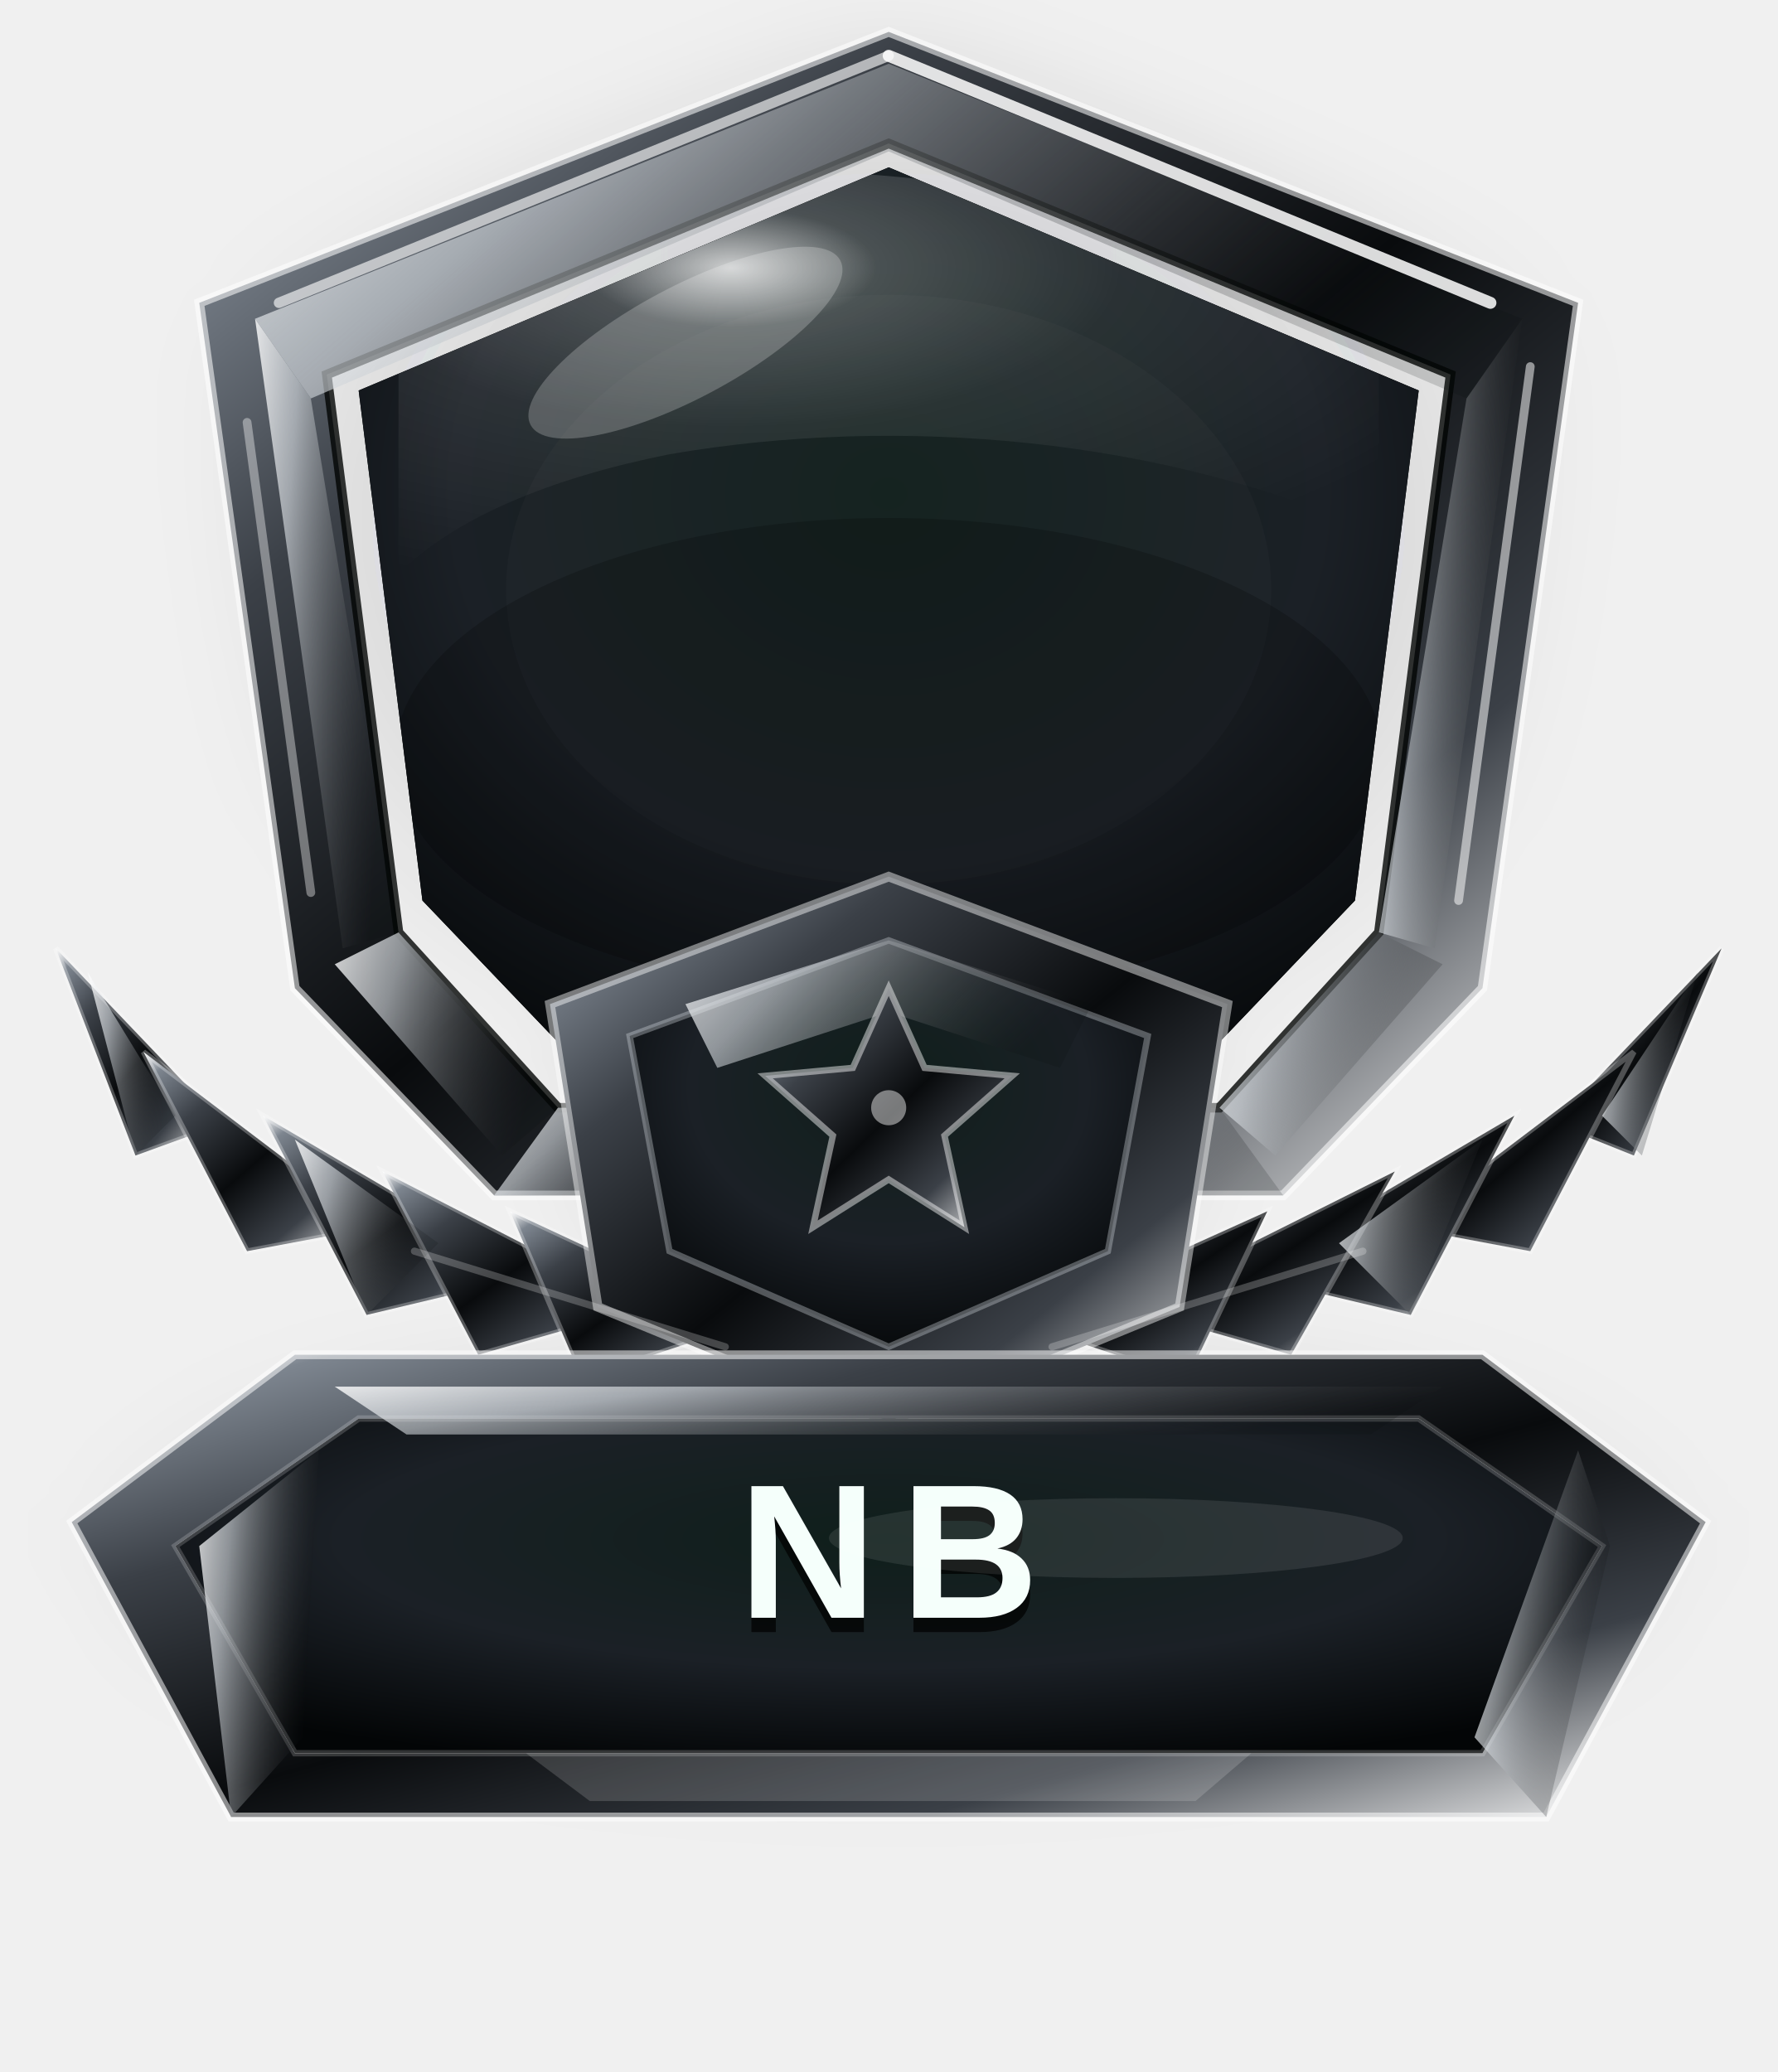
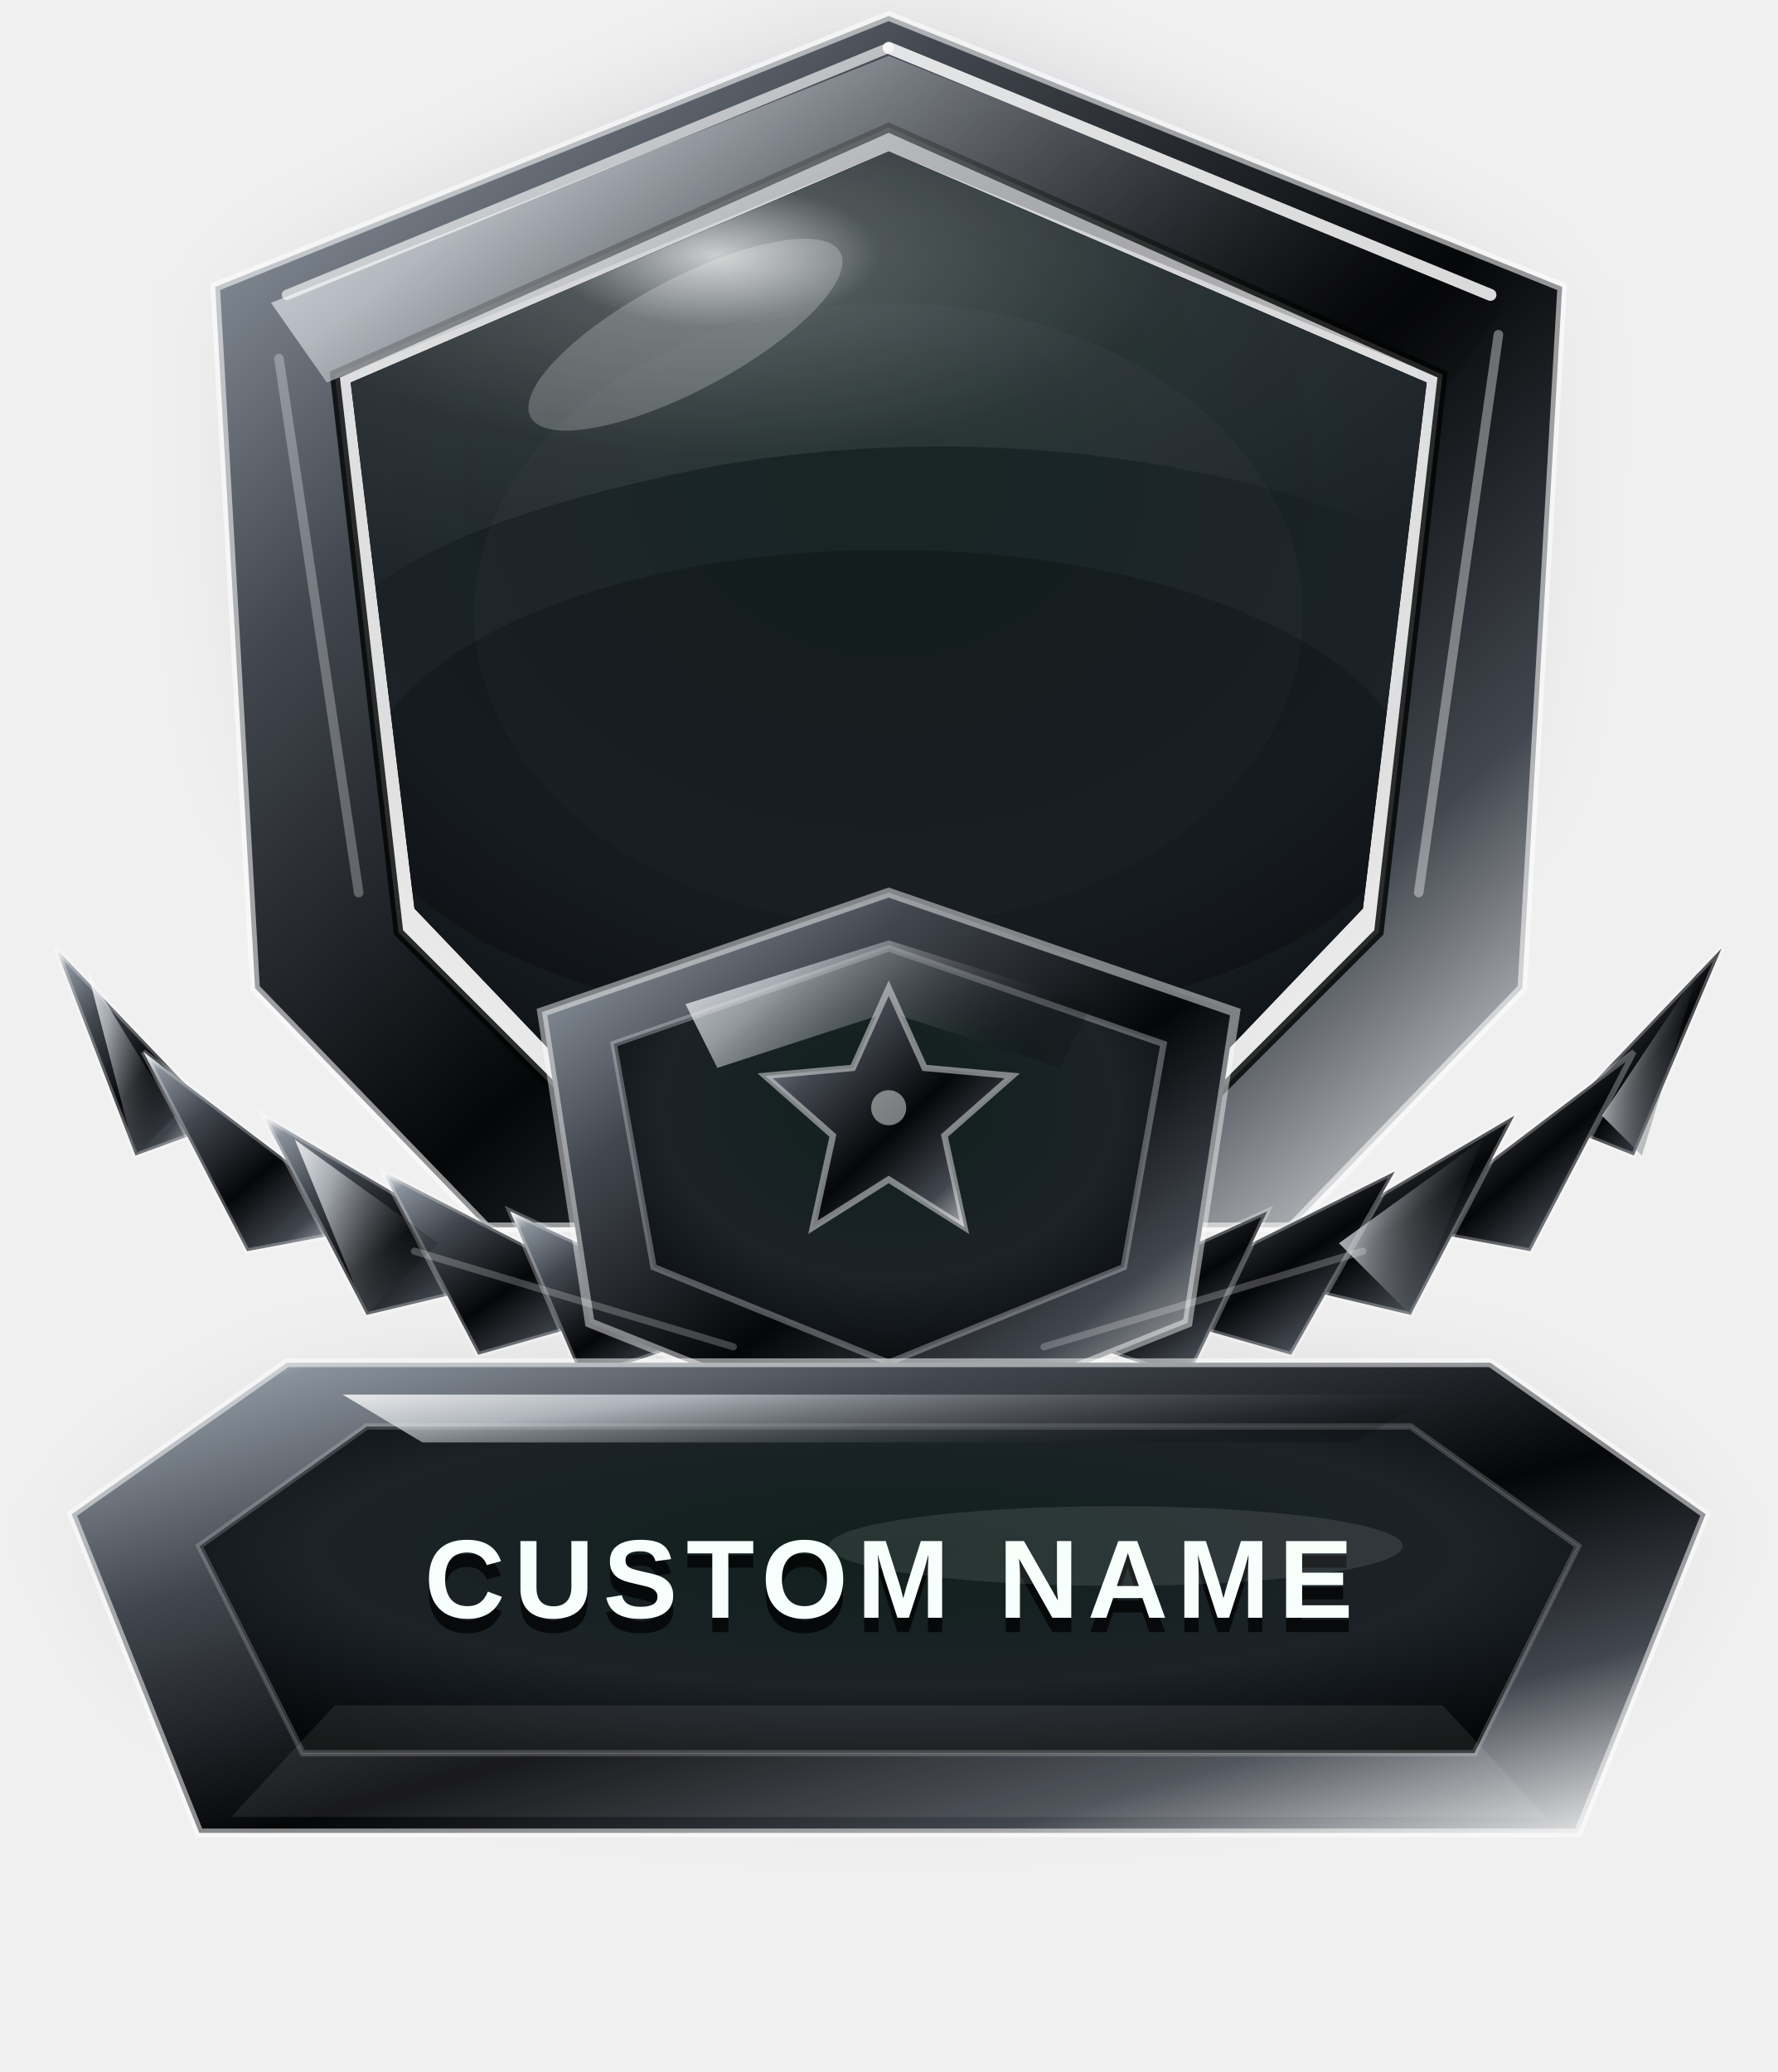
- <svg xmlns="http://www.w3.org/2000/svg" viewBox="0 0 223 260" width="223" height="260" role="img" aria-labelledby="badge-nb-title badge-nb-desc">
+ <svg xmlns="http://www.w3.org/2000/svg" viewBox="0 0 223 260" width="223" height="260" role="img" aria-labelledby="badge-nb-title badge-nb-desc" data-level="NB">
  <defs>
    <linearGradient id="badge-nb-outerMetal" x1="0" y1="0" x2="1" y2="1">
      <stop offset="0" stop-color="#ffffff" />
-       <stop offset="0.08" stop-color="#7d858f" />
-       <stop offset="0.26" stop-color="#3b4047" />
-       <stop offset="0.52" stop-color="#090b0d" />
-       <stop offset="0.76" stop-color="#3b4047" />
+       <stop offset="0.08" stop-color="#89919a" />
+       <stop offset="0.28" stop-color="#42474f" />
+       <stop offset="0.56" stop-color="#050608" />
+       <stop offset="0.78" stop-color="#42474f" />
      <stop offset="1" stop-color="#ffffff" />
    </linearGradient>
-     <linearGradient id="badge-nb-edgeMetal" x1="0" y1="0" x2="0" y2="1">
-       <stop offset="0" stop-color="#ffffff" stop-opacity="0.95" />
-       <stop offset="0.22" stop-color="#7d858f" stop-opacity="0.9" />
-       <stop offset="0.6" stop-color="#3b4047" stop-opacity="0.82" />
-       <stop offset="1" stop-color="#090b0d" stop-opacity="1" />
+     <linearGradient id="badge-nb-facetMetal" x1="0" y1="0" x2="1" y2="0.35">
+       <stop offset="0" stop-color="#ffffff" stop-opacity="0.82" />
+       <stop offset="0.3" stop-color="#dce1e7" stop-opacity="0.64" />
+       <stop offset="1" stop-color="#050608" stop-opacity="0.18" />
    </linearGradient>
-     <linearGradient id="badge-nb-facetMetal" x1="0" y1="0" x2="1" y2="0.3">
-       <stop offset="0" stop-color="#ffffff" stop-opacity="0.82" />
-       <stop offset="0.3" stop-color="#d8dde2" stop-opacity="0.62" />
-       <stop offset="1" stop-color="#090b0d" stop-opacity="0.16" />
-     </linearGradient>
-     <radialGradient id="badge-nb-innerPanel" cx="50%" cy="36%" r="70%">
-       <stop offset="0" stop-color="#0f1f1b" />
-       <stop offset="0.55" stop-color="#1b2026" />
+     <radialGradient id="badge-nb-innerPanel" cx="50%" cy="38%" r="72%">
+       <stop offset="0" stop-color="#10201c" />
+       <stop offset="0.58" stop-color="#1c2228" />
      <stop offset="1" stop-color="#030506" />
    </radialGradient>
-     <radialGradient id="badge-nb-photoGlow" cx="50%" cy="42%" r="52%">
-       <stop offset="0" stop-color="#000000" stop-opacity="0.32" />
-       <stop offset="0.55" stop-color="#3b4047" stop-opacity="0.12" />
+     <radialGradient id="badge-nb-photoGlow" cx="50%" cy="40%" r="55%">
+       <stop offset="0" stop-color="#000000" stop-opacity="0.28" />
+       <stop offset="0.55" stop-color="#42474f" stop-opacity="0.14" />
      <stop offset="1" stop-color="#000000" stop-opacity="0" />
    </radialGradient>
-     <radialGradient id="badge-nb-glassShine" cx="34%" cy="24%" r="82%">
+     <radialGradient id="badge-nb-glassShine" cx="34%" cy="24%" r="84%">
      <stop offset="0" stop-color="#ffffff" stop-opacity="0.78" />
-       <stop offset="0.18" stop-color="#ffffff" stop-opacity="0.22" />
-       <stop offset="0.48" stop-color="#ffffff" stop-opacity="0.08" />
+       <stop offset="0.18" stop-color="#ffffff" stop-opacity="0.24" />
+       <stop offset="0.5" stop-color="#ffffff" stop-opacity="0.08" />
      <stop offset="1" stop-color="#ffffff" stop-opacity="0" />
    </radialGradient>
    <filter id="badge-nb-softGlow" x="-30%" y="-30%" width="160%" height="160%">
      <feGaussianBlur stdDeviation="6" />
    </filter>
    <clipPath id="badge-nb-photoClip">
-       <path d="M111.5 21 L178 49 L170 113 L148 136 L128 136 L121 118 L102 118 L95 136 L75 136 L53 113 L45 49 Z" />
+       <path d="M111.5 19 L179 48 L171 114 L149 137 L128 137 L121 120 L102 120 L95 137 L74 137 L52 114 L44 48 Z" />
    </clipPath>
-     <path id="badge-nb-frameOuter" d="M111.5 4 L198 38 L186 124 L161 150 L134 150 L128 131 L95 131 L89 150 L62 150 L37 124 L25 38 Z" />
-     <path id="badge-nb-frameInner" d="M111.5 18 L182 47 L173 117 L153 139 L127 139 L121 121 L102 121 L96 139 L70 139 L50 117 L41 47 Z" />
-     <path id="badge-nb-nameplateOuter" d="M37 170 L186 170 L214 191 L194 228 L29 228 L9 191 Z" />
-     <path id="badge-nb-nameplateInner" d="M45 178 L178 178 L201 194 L186 220 L37 220 L22 194 Z" />
-     <path id="badge-nb-crestOuter" d="M111.5 110 L154 126 L148 164 L111.5 179 L75 164 L69 126 Z" />
-     <path id="badge-nb-crestInner" d="M111.5 118 L144 130 L139 157 L111.5 169 L84 157 L79 130 Z" />
+     <path id="badge-nb-frameOuter" d="M111.5 2 L196 36 L191 124 L162 154 L136 154 L128 134 L95 134 L87 154 L61 154 L32 124 L27 36 Z" />
+     <path id="badge-nb-frameInner" d="M111.5 16 L181 47 L173 117 L150 140 L128 140 L121 121 L102 121 L95 140 L73 140 L50 117 L42 47 Z" />
+     <path id="badge-nb-nameplateOuter" d="M36 171 L187 171 L214 190 L198 230 L25 230 L9 190 Z" />
+     <path id="badge-nb-nameplateInner" d="M46 179 L177 179 L198 194 L185 220 L38 220 L25 194 Z" />
+     <path id="badge-nb-crestOuter" d="M111.5 112 L155 127 L149 166 L111.5 181 L74 166 L68 127 Z" />
+     <path id="badge-nb-crestInner" d="M111.5 119 L146 131 L141 159 L111.5 171 L82 159 L77 131 Z" />
    <path id="badge-nb-star" d="M111.5 124 L116 134 L127 135 L118.5 142.5 L121 154 L111.5 148 L102 154 L104.5 142.5 L96 135 L107 134 Z" />
-     <path id="badge-nb-leafLeftA" d="M7 119 L28 141 L17 145 Z" />
-     <path id="badge-nb-leafLeftB" d="M18 132 L47 154 L31 157 Z" />
-     <path id="badge-nb-leafLeftC" d="M33 140 L67 160 L46 165 Z" />
-     <path id="badge-nb-leafLeftD" d="M48 147 L81 164 L60 170 Z" />
-     <path id="badge-nb-leafLeftE" d="M64 152 L94 166 L73 173 Z" />
-     <path id="badge-nb-leafRightA" d="M216 119 L205 145 L195 141 Z" />
-     <path id="badge-nb-leafRightB" d="M205 132 L192 157 L176 154 Z" />
-     <path id="badge-nb-leafRightC" d="M190 140 L177 165 L156 160 Z" />
-     <path id="badge-nb-leafRightD" d="M175 147 L162 170 L141 164 Z" />
-     <path id="badge-nb-leafRightE" d="M159 152 L149 173 L128 166 Z" />
+     <path id="badge-nb-leafLeft1" d="M7 119 L28 141 L17 145 Z" />
+     <path id="badge-nb-leafLeft2" d="M18 132 L47 154 L31 157 Z" />
+     <path id="badge-nb-leafLeft3" d="M33 140 L67 160 L46 165 Z" />
+     <path id="badge-nb-leafLeft4" d="M48 147 L81 164 L60 170 Z" />
+     <path id="badge-nb-leafLeft5" d="M64 152 L94 166 L73 173 Z" />
+     <path id="badge-nb-leafRight1" d="M216 119 L205 145 L195 141 Z" />
+     <path id="badge-nb-leafRight2" d="M205 132 L192 157 L176 154 Z" />
+     <path id="badge-nb-leafRight3" d="M190 140 L177 165 L156 160 Z" />
+     <path id="badge-nb-leafRight4" d="M175 147 L162 170 L141 164 Z" />
+     <path id="badge-nb-leafRight5" d="M159 152 L149 173 L128 166 Z" />
  </defs>
  <g id="badge-nb-glowGroup" filter="url(#badge-nb-softGlow)">
    <use href="#badge-nb-frameOuter" fill="url(#badge-nb-photoGlow)" />
    <use href="#badge-nb-nameplateOuter" fill="url(#badge-nb-photoGlow)" />
    <use href="#badge-nb-crestOuter" fill="url(#badge-nb-photoGlow)" />
  </g>
  <g id="badge-nb-photoAreaGroup">
-     <image aria-hidden="true" focusable="false" data-portrait-slot="true" id="badge-nb-portraitImage" href="" x="40" y="18" width="143" height="122" preserveAspectRatio="xMidYMid slice" clip-path="url(#badge-nb-photoClip)" />
+     <image aria-hidden="true" focusable="false" data-portrait-slot="true" id="badge-nb-portraitImage" href="" x="28" y="8" width="167" height="138" preserveAspectRatio="xMidYMid slice" clip-path="url(#badge-nb-photoClip)" />
    <g clip-path="url(#badge-nb-photoClip)">
-       <rect x="40" y="18" width="143" height="122" fill="#000000" />
-       <rect x="40" y="18" width="143" height="122" fill="url(#badge-nb-innerPanel)" />
-       <ellipse cx="111.5" cy="74" rx="48" ry="37" fill="#3b4047" fill-opacity="0.14" />
-       <ellipse cx="111.5" cy="95" rx="62" ry="30" fill="#000000" fill-opacity="0.2" />
-       <path d="M50 31 C78 18 117 17 173 36 L173 67 C146 55 113 52 84 57 C69 60 57 65 50 72 Z" fill="url(#badge-nb-glassShine)" />
+       <rect x="26" y="6" width="171" height="142" fill="#000000" />
+       <rect x="26" y="6" width="171" height="142" fill="url(#badge-nb-innerPanel)" />
+       <ellipse cx="111.5" cy="77" rx="52" ry="39" fill="#42474f" fill-opacity="0.14" />
+       <ellipse cx="111.5" cy="99" rx="66" ry="30" fill="#000000" fill-opacity="0.22" />
+       <path d="M43 28 C79 13 120 14 180 35 L180 69 C153 56 117 53 87 59 C68 63 52 68 43 77 Z" fill="url(#badge-nb-glassShine)" />
    </g>
  </g>
  <g id="badge-nb-frameGroup">
-     <path d="M111.5 4 L198 38 L186 124 L161 150 L134 150 L128 131 L95 131 L89 150 L62 150 L37 124 L25 38 Z M111.5 18 L182 47 L173 117 L153 139 L127 139 L121 121 L102 121 L96 139 L70 139 L50 117 L41 47 Z" fill="url(#badge-nb-outerMetal)" fill-rule="evenodd" />
-     <use href="#badge-nb-frameOuter" fill="none" stroke="#ffffff" stroke-opacity="0.55" stroke-width="1.2" />
-     <use href="#badge-nb-frameInner" fill="none" stroke="#020403" stroke-opacity="0.8" stroke-width="1.2" />
-     <path d="M111.5 8 L191 40 L184 50 L111.5 19 L39 50 L32 40 Z" fill="url(#badge-nb-facetMetal)" />
-     <path d="M184 50 L191 40 L180 119 L173 117 Z" fill="url(#badge-nb-facetMetal)" />
-     <path d="M39 50 L32 40 L43 119 L50 117 Z" fill="url(#badge-nb-facetMetal)" />
-     <path d="M173 117 L181 121 L160 145 L153 139 Z" fill="url(#badge-nb-facetMetal)" />
-     <path d="M50 117 L42 121 L63 145 L70 139 Z" fill="url(#badge-nb-facetMetal)" />
-     <path d="M96 139 L89 150 L62 150 L70 139 Z" fill="url(#badge-nb-facetMetal)" />
-     <path d="M127 139 L134 150 L161 150 L153 139 Z" fill="url(#badge-nb-facetMetal)" />
+     <path d="M111.5 2 L196 36 L191 124 L162 154 L136 154 L128 134 L95 134 L87 154 L61 154 L32 124 L27 36 Z M111.5 16 L181 47 L173 117 L150 140 L128 140 L121 121 L102 121 L95 140 L73 140 L50 117 L42 47 Z" fill="url(#badge-nb-outerMetal)" fill-rule="evenodd" />
+     <use href="#badge-nb-frameOuter" fill="none" stroke="#ffffff" stroke-opacity="0.56" stroke-width="1.2" />
+     <use href="#badge-nb-frameInner" fill="none" stroke="#020403" stroke-opacity="0.82" stroke-width="1.2" />
+     <path d="M111.5 7 L189 38 L182 48 L111.5 19 L41 48 L34 38 Z" fill="url(#badge-nb-facetMetal)" />
+     <path d="M35 45 L45 112" stroke="#ffffff" stroke-opacity="0.28" stroke-width="1.2" stroke-linecap="round" />
+     <path d="M188 42 L178 112" stroke="#ffffff" stroke-opacity="0.38" stroke-width="1.2" stroke-linecap="round" />
+     <path d="M73 139 L95 139" stroke="#ffffff" stroke-opacity="0.18" stroke-width="1.1" stroke-linecap="round" />
+     <path d="M128 139 L150 139" stroke="#ffffff" stroke-opacity="0.18" stroke-width="1.1" stroke-linecap="round" />
  </g>
  <g id="badge-nb-laurelsGroup">
    <g fill="url(#badge-nb-outerMetal)" stroke="#ffffff" stroke-opacity="0.28" stroke-width="0.7">
-       <use href="#badge-nb-leafLeftA" />
-       <use href="#badge-nb-leafLeftB" />
-       <use href="#badge-nb-leafLeftC" />
-       <use href="#badge-nb-leafLeftD" />
-       <use href="#badge-nb-leafLeftE" />
-       <use href="#badge-nb-leafRightA" />
-       <use href="#badge-nb-leafRightB" />
-       <use href="#badge-nb-leafRightC" />
-       <use href="#badge-nb-leafRightD" />
-       <use href="#badge-nb-leafRightE" />
+       <use href="#badge-nb-leafLeft1" />
+       <use href="#badge-nb-leafLeft2" />
+       <use href="#badge-nb-leafLeft3" />
+       <use href="#badge-nb-leafLeft4" />
+       <use href="#badge-nb-leafLeft5" />
+       <use href="#badge-nb-leafRight1" />
+       <use href="#badge-nb-leafRight2" />
+       <use href="#badge-nb-leafRight3" />
+       <use href="#badge-nb-leafRight4" />
+       <use href="#badge-nb-leafRight5" />
    </g>
    <g fill="url(#badge-nb-facetMetal)">
      <path d="M11 122 L22 140 L17 145 Z" />
      <path d="M213 122 L206 145 L201 140 Z" />
      <path d="M37 143 L55 156 L46 165 Z" />
      <path d="M186 143 L177 165 L168 156 Z" />
    </g>
  </g>
  <g id="badge-nb-crestGroup">
-     <path d="M111.5 110 L154 126 L148 164 L111.5 179 L75 164 L69 126 Z" fill="url(#badge-nb-outerMetal)" />
-     <use href="#badge-nb-crestOuter" fill="none" stroke="#ffffff" stroke-opacity="0.45" stroke-width="1.2" />
+     <path d="M111.5 112 L155 127 L149 166 L111.5 181 L74 166 L68 127 Z" fill="url(#badge-nb-outerMetal)" />
+     <use href="#badge-nb-crestOuter" fill="none" stroke="#ffffff" stroke-opacity="0.46" stroke-width="1.2" />
    <use href="#badge-nb-crestInner" fill="url(#badge-nb-innerPanel)" />
-     <use href="#badge-nb-crestInner" fill="none" stroke="#d8dde2" stroke-opacity="0.35" stroke-width="0.8" />
+     <use href="#badge-nb-crestInner" fill="none" stroke="#dce1e7" stroke-opacity="0.34" stroke-width="0.8" />
    <path d="M86 126 L111.5 118 L137 126 L133 134 L111.5 127 L90 134 Z" fill="url(#badge-nb-facetMetal)" />
    <use href="#badge-nb-star" fill="url(#badge-nb-outerMetal)" />
    <use href="#badge-nb-star" fill="none" stroke="#ffffff" stroke-opacity="0.45" stroke-width="0.8" />
-     <circle cx="111.5" cy="139" r="2.2" fill="#ffffff" fill-opacity="0.45" />
+     <circle cx="111.5" cy="139" r="2.2" fill="#ffffff" fill-opacity="0.46" />
  </g>
  <g id="badge-nb-nameplateGroup">
-     <path d="M37 170 L186 170 L214 191 L194 228 L29 228 L9 191 Z M45 178 L178 178 L201 194 L186 220 L37 220 L22 194 Z" fill="url(#badge-nb-outerMetal)" fill-rule="evenodd" />
+     <path d="M36 171 L187 171 L214 190 L198 230 L25 230 L9 190 Z M46 179 L177 179 L198 194 L185 220 L38 220 L25 194 Z" fill="url(#badge-nb-outerMetal)" fill-rule="evenodd" />
    <use href="#badge-nb-nameplateOuter" fill="none" stroke="#ffffff" stroke-opacity="0.52" stroke-width="1.1" />
    <use href="#badge-nb-nameplateInner" fill="url(#badge-nb-innerPanel)" />
    <use href="#badge-nb-nameplateInner" fill="none" stroke="#ffffff" stroke-opacity="0.18" stroke-width="0.8" />
-     <path d="M42 174 L181 174 L172 180 L51 180 Z" fill="url(#badge-nb-facetMetal)" />
-     <path d="M25 194 L40 182 L38 218 L29 228 Z" fill="url(#badge-nb-facetMetal)" />
-     <path d="M198 182 L202 194 L194 228 L185 218 Z" fill="url(#badge-nb-facetMetal)" />
-     <path d="M111.5 220 L157 220 L150 226 L74 226 L66 220 Z" fill="#ffffff" fill-opacity="0.16" />
+     <path d="M43 175 L180 175 L170 181 L53 181 Z" fill="url(#badge-nb-facetMetal)" />
+     <path d="M29 228 L42 214 L181 214 L194 228 Z" fill="#ffffff" fill-opacity="0.08" />
  </g>
  <g id="badge-nb-labelGroup">
-     <text id="badge-nb-labelShadow" x="111.5" y="203" text-anchor="middle" font-family="'Orbitron', 'Montserrat', 'Arial', sans-serif" font-size="24" font-weight="700" letter-spacing="3" fill="#000000" fill-opacity="0.72" transform="translate(0 1.8)">NB</text>
-     <text id="badge-nb-labelText" x="111.5" y="203" text-anchor="middle" font-family="'Orbitron', 'Montserrat', 'Arial', sans-serif" font-size="24" font-weight="700" letter-spacing="3" fill="#f5fffb">NB</text>
+     <text id="badge-nb-labelShadow" data-name-slot="true" x="111.5" y="203" text-anchor="middle" font-family="'Orbitron', 'Montserrat', 'Arial', sans-serif" font-size="14" font-weight="700" letter-spacing="1.1" fill="#000000" fill-opacity="0.72" transform="translate(0 1.8)">CUSTOM NAME</text>
+     <text id="badge-nb-labelText" data-name-slot="true" x="111.5" y="203" text-anchor="middle" font-family="'Orbitron', 'Montserrat', 'Arial', sans-serif" font-size="14" font-weight="700" letter-spacing="1.1" fill="#f6fffb">CUSTOM NAME</text>
  </g>
  <g id="badge-nb-highlightsGroup" pointer-events="none">
-     <path d="M111.5 7 L187 38" stroke="#ffffff" stroke-opacity="0.85" stroke-width="1.5" stroke-linecap="round" />
-     <path d="M111.5 7 L35 38" stroke="#ffffff" stroke-opacity="0.62" stroke-width="1.3" stroke-linecap="round" />
-     <path d="M31 53 L39 112" stroke="#ffffff" stroke-opacity="0.38" stroke-width="1.1" stroke-linecap="round" />
-     <path d="M192 46 L183 113" stroke="#ffffff" stroke-opacity="0.52" stroke-width="1.1" stroke-linecap="round" />
-     <path d="M52 157 L91 169" stroke="#ffffff" stroke-opacity="0.23" stroke-width="0.9" stroke-linecap="round" />
-     <path d="M171 157 L132 169" stroke="#ffffff" stroke-opacity="0.23" stroke-width="0.9" stroke-linecap="round" />
-     <ellipse cx="86" cy="43" rx="22" ry="7" transform="rotate(-28 86 43)" fill="#ffffff" fill-opacity="0.22" />
-     <ellipse cx="140" cy="193" rx="36" ry="5" fill="#ffffff" fill-opacity="0.09" />
+     <path d="M111.5 6 L187 37" stroke="#ffffff" stroke-opacity="0.85" stroke-width="1.5" stroke-linecap="round" />
+     <path d="M111.5 6 L36 37" stroke="#ffffff" stroke-opacity="0.64" stroke-width="1.3" stroke-linecap="round" />
+     <path d="M52 157 L92 169" stroke="#ffffff" stroke-opacity="0.23" stroke-width="0.9" stroke-linecap="round" />
+     <path d="M171 157 L131 169" stroke="#ffffff" stroke-opacity="0.23" stroke-width="0.9" stroke-linecap="round" />
+     <ellipse cx="86" cy="42" rx="22" ry="7" transform="rotate(-28 86 42)" fill="#ffffff" fill-opacity="0.22" />
+     <ellipse cx="140" cy="194" rx="36" ry="5" fill="#ffffff" fill-opacity="0.1" />
  </g>
</svg>
